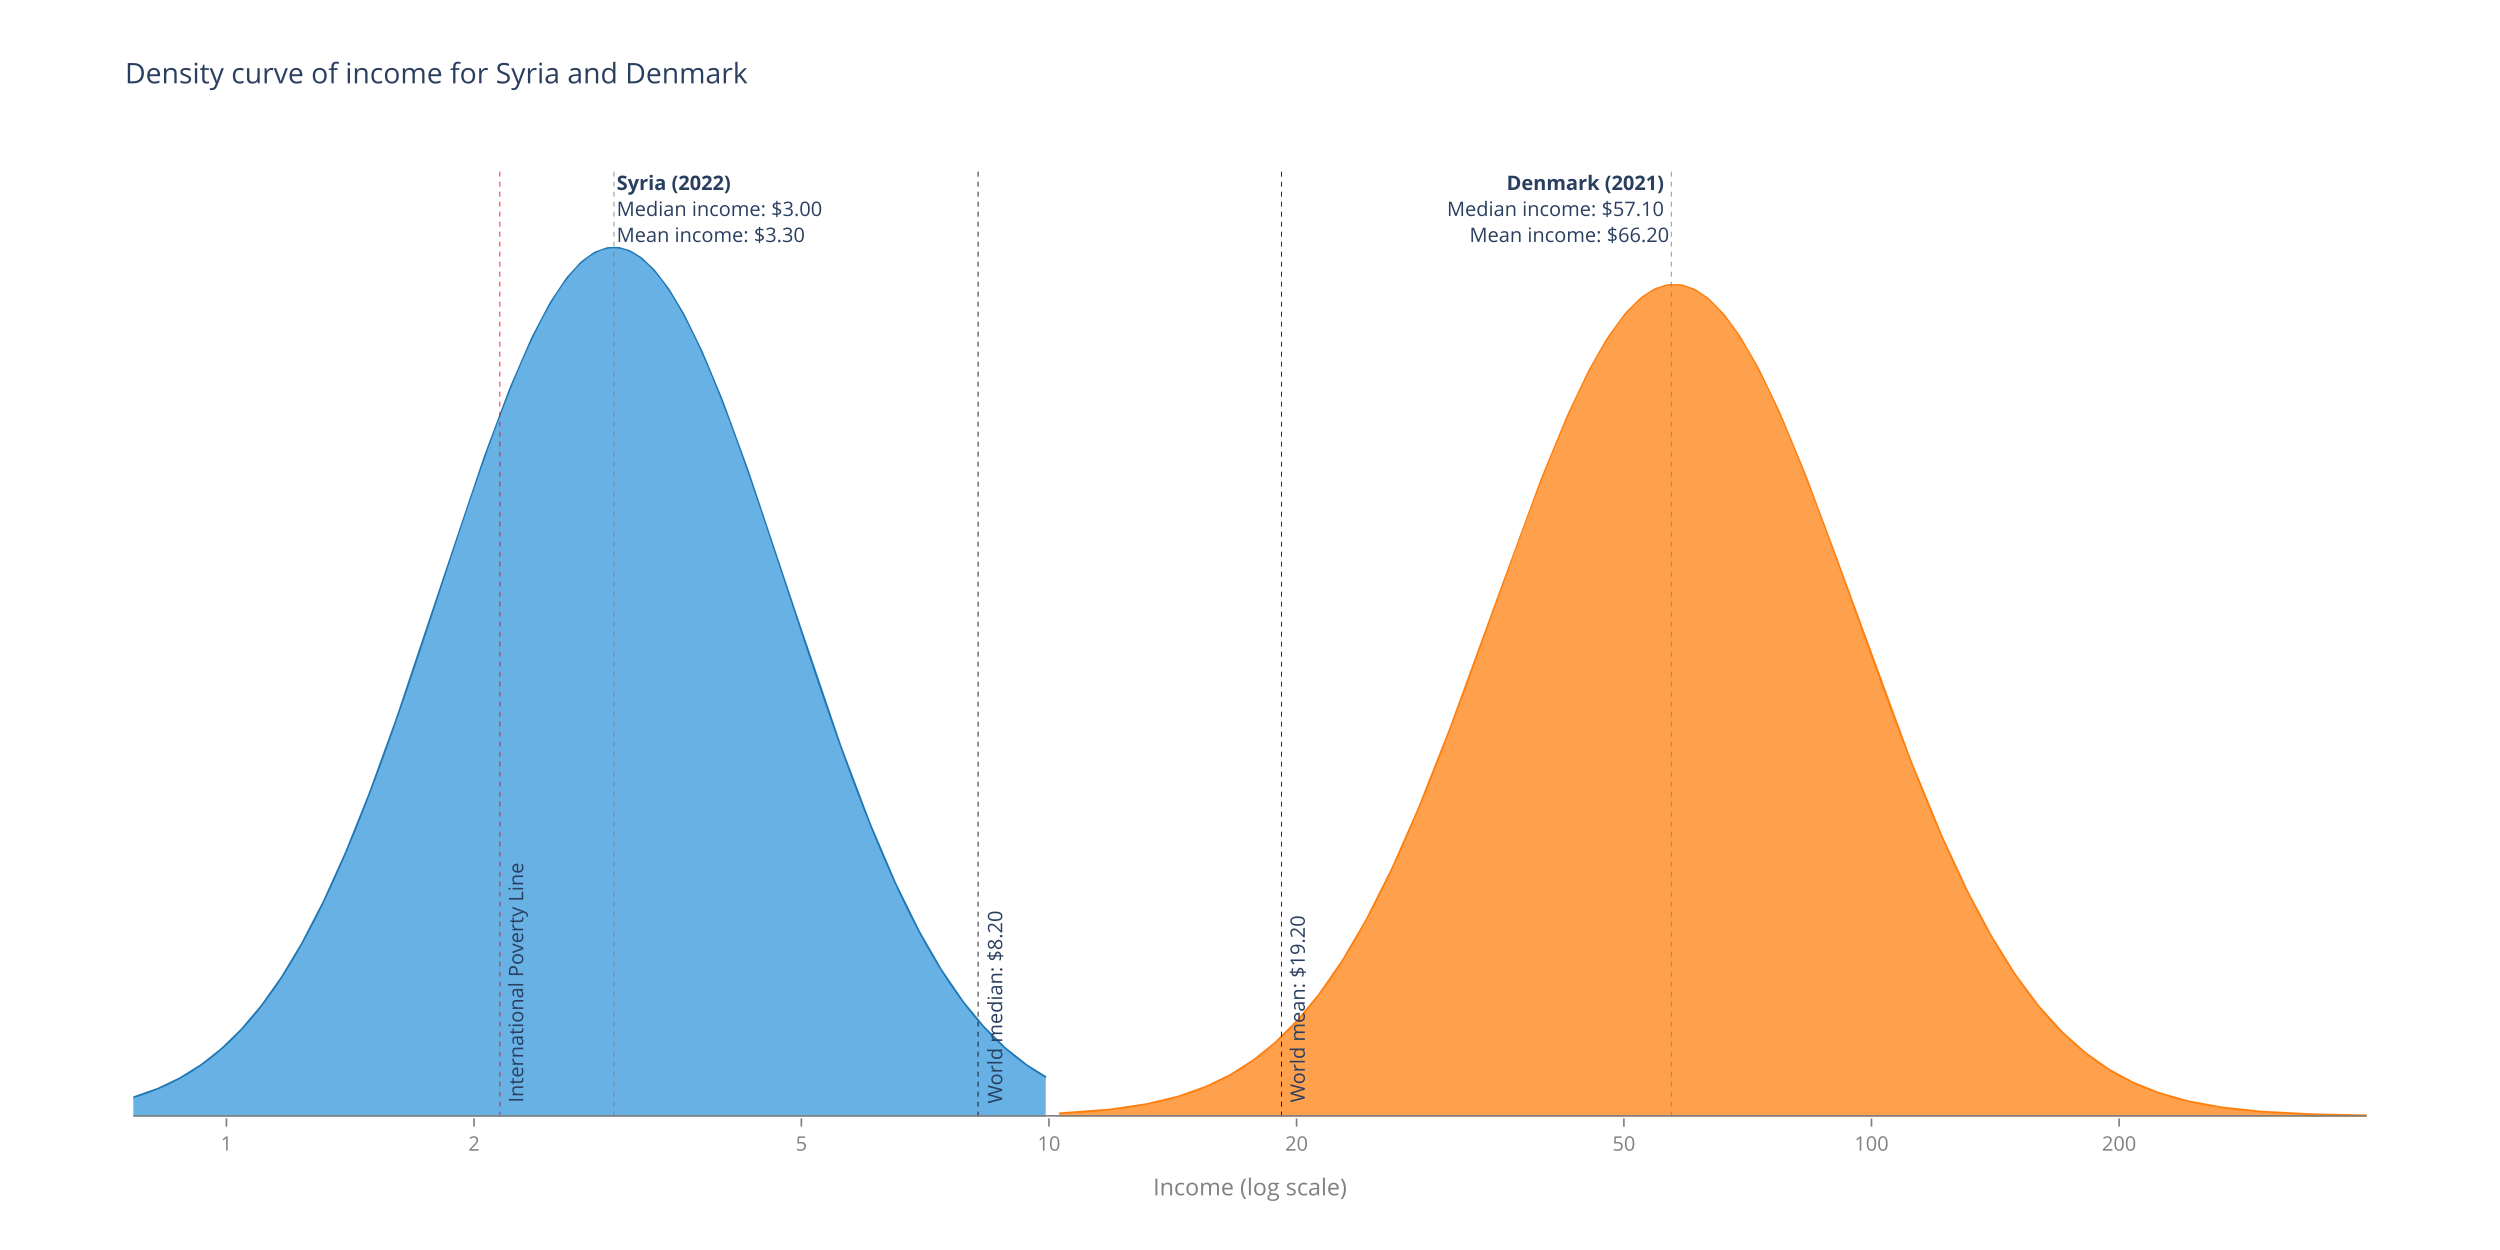
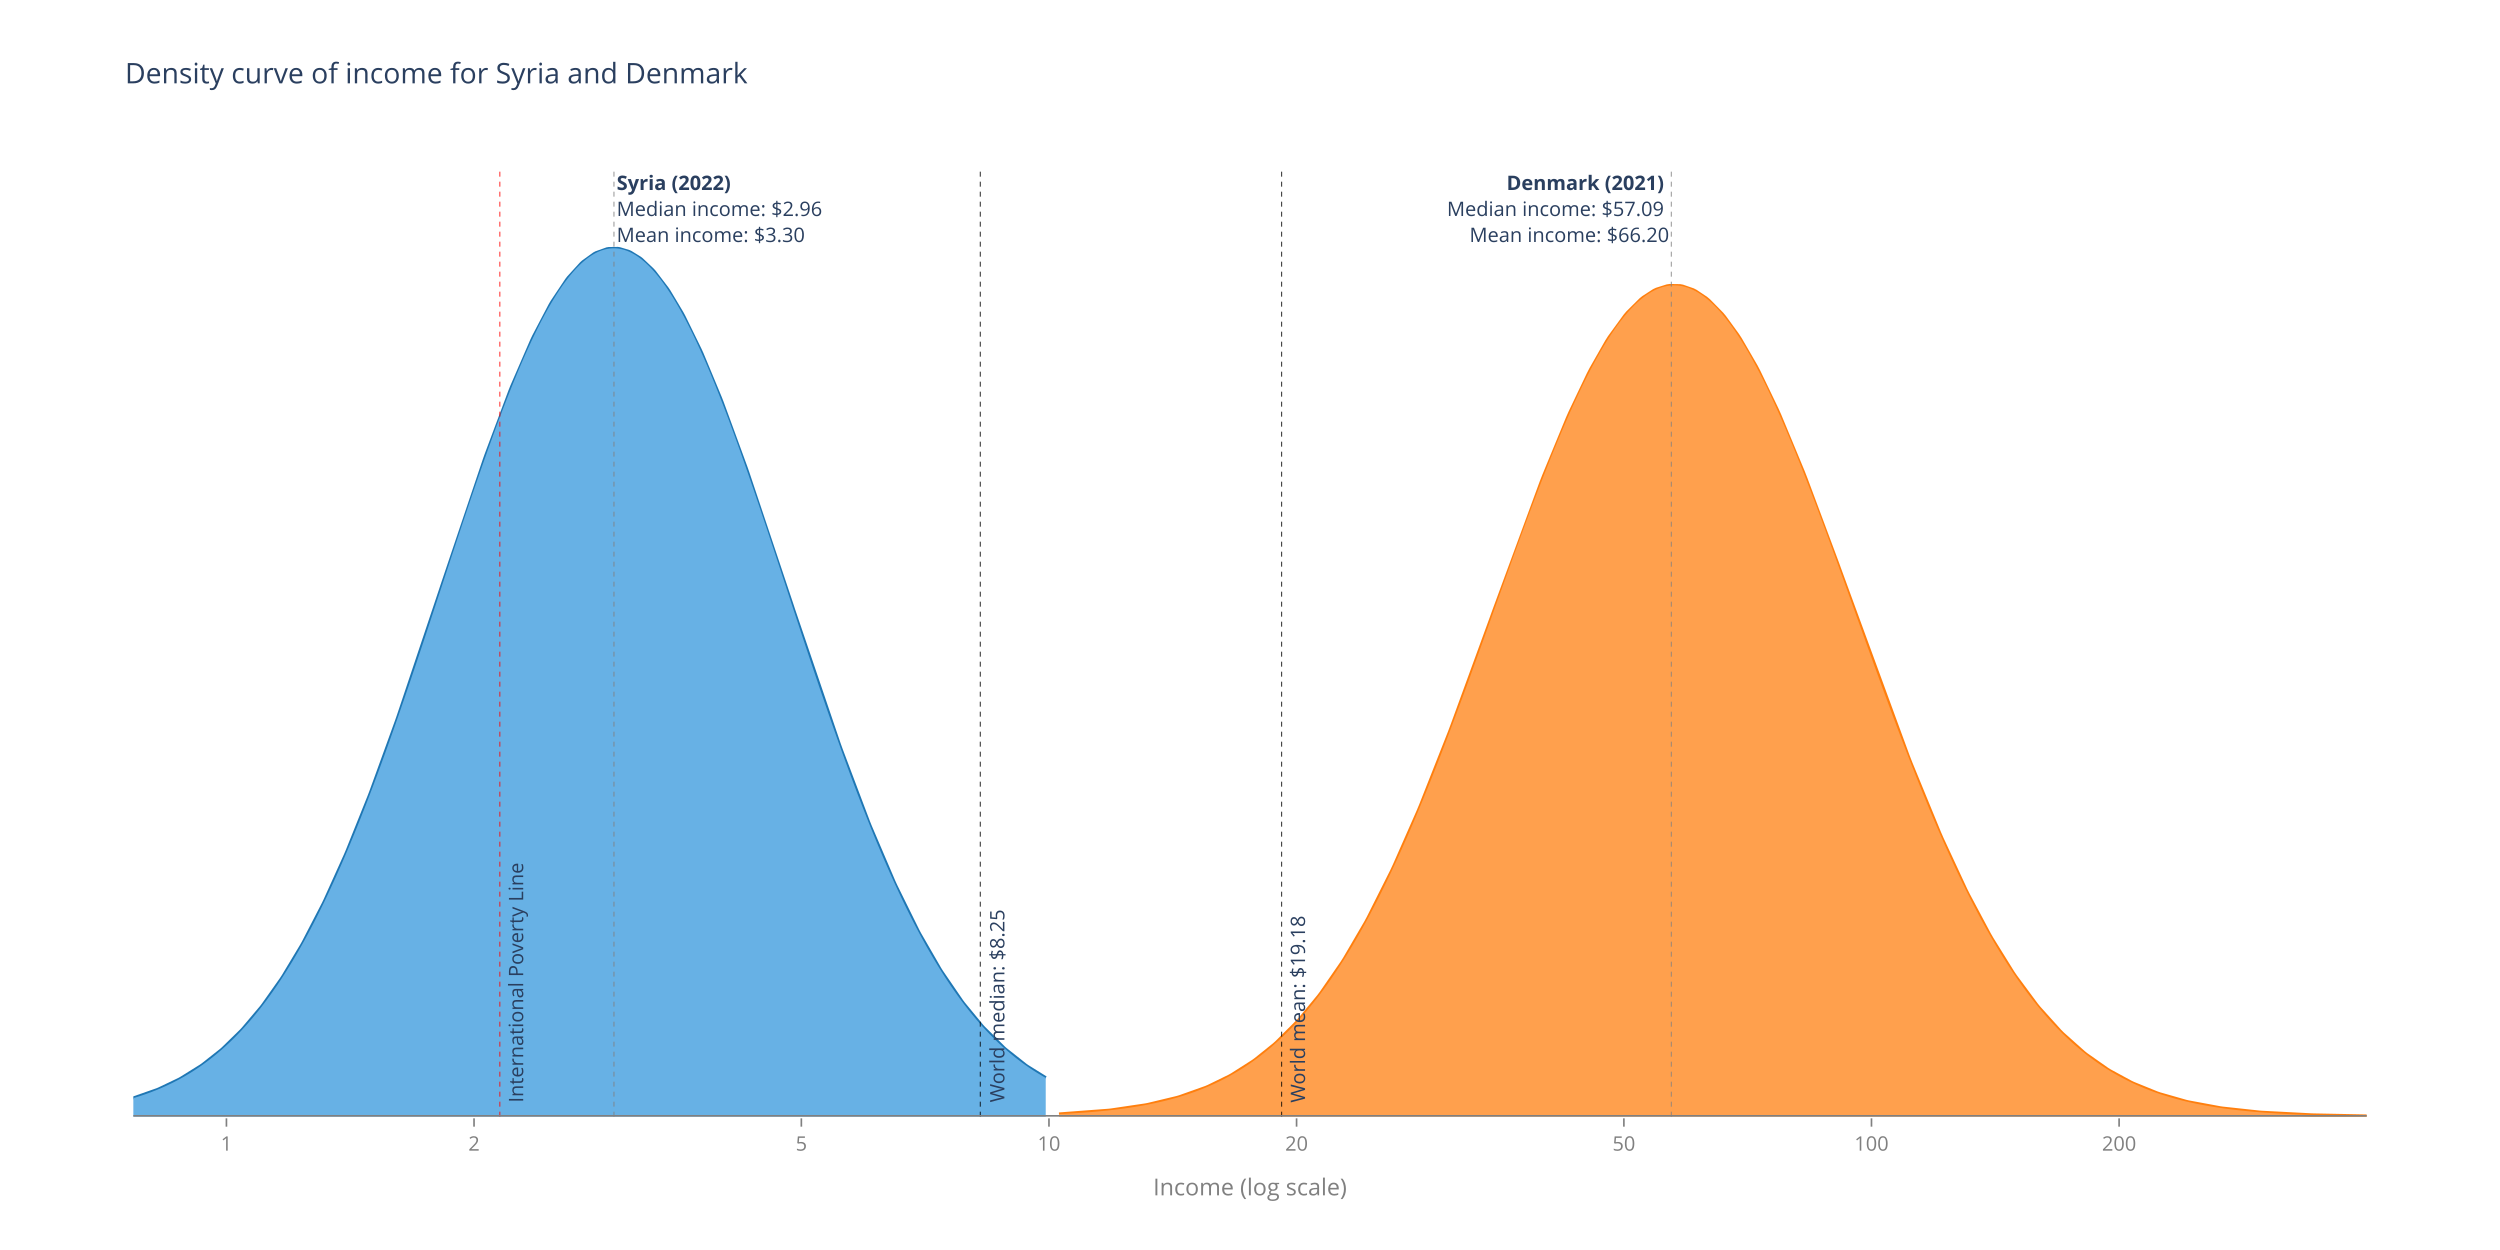
<svg xmlns="http://www.w3.org/2000/svg" class="main-svg" width="1500" height="750" style="" viewBox="0 0 1500 750">
  <rect x="0" y="0" width="1500" height="750" style="fill: rgb(255, 255, 255); fill-opacity: 1;" />
-   <defs id="defs-921450">
+   <defs id="defs-c4c55b">
    <g class="clips">
-       <clipPath id="clip921450xyplot" class="plotclip">
+       <clipPath id="clipc4c55bxyplot" class="plotclip">
        <rect width="1340" height="570" />
      </clipPath>
-       <clipPath class="axesclip" id="clip921450x">
+       <clipPath class="axesclip" id="clipc4c55bx">
        <rect x="80" y="0" width="1340" height="750" />
      </clipPath>
-       <clipPath class="axesclip" id="clip921450y">
+       <clipPath class="axesclip" id="clipc4c55by">
        <rect x="0" y="100" width="1500" height="570" />
      </clipPath>
-       <clipPath class="axesclip" id="clip921450xy">
+       <clipPath class="axesclip" id="clipc4c55bxy">
        <rect x="80" y="100" width="1340" height="570" />
      </clipPath>
    </g>
    <g class="gradients" />
    <g class="patterns" />
  </defs>
  <g class="bglayer">
    <rect class="bg" x="80" y="100" width="1340" height="570" style="fill: rgb(0, 0, 0); fill-opacity: 0; stroke-width: 0;" />
  </g>
  <g class="layer-below">
    <g class="imagelayer" />
    <g class="shapelayer" />
  </g>
  <g class="cartesianlayer">
    <g class="subplot xy">
      <g class="layer-subplot">
        <g class="shapelayer" />
        <g class="imagelayer" />
      </g>
      <g class="minor-gridlayer">
        <g class="x" />
        <g class="y" />
      </g>
      <g class="gridlayer">
        <g class="x">
          <path class="xgrid crisp" transform="translate(135.86,0)" d="M0,100v570" style="stroke: rgb(255, 255, 255); stroke-opacity: 1; stroke-width: 1px;" />
          <path class="xgrid crisp" transform="translate(284.42,0)" d="M0,100v570" style="stroke: rgb(255, 255, 255); stroke-opacity: 1; stroke-width: 1px;" />
          <path class="xgrid crisp" transform="translate(480.81,0)" d="M0,100v570" style="stroke: rgb(255, 255, 255); stroke-opacity: 1; stroke-width: 1px;" />
          <path class="xgrid crisp" transform="translate(629.38,0)" d="M0,100v570" style="stroke: rgb(255, 255, 255); stroke-opacity: 1; stroke-width: 1px;" />
          <path class="xgrid crisp" transform="translate(777.94,0)" d="M0,100v570" style="stroke: rgb(255, 255, 255); stroke-opacity: 1; stroke-width: 1px;" />
          <path class="xgrid crisp" transform="translate(974.33,0)" d="M0,100v570" style="stroke: rgb(255, 255, 255); stroke-opacity: 1; stroke-width: 1px;" />
          <path class="xgrid crisp" transform="translate(1122.89,0)" d="M0,100v570" style="stroke: rgb(255, 255, 255); stroke-opacity: 1; stroke-width: 1px;" />
          <path class="xgrid crisp" transform="translate(1271.46,0)" d="M0,100v570" style="stroke: rgb(255, 255, 255); stroke-opacity: 1; stroke-width: 1px;" />
        </g>
        <g class="y" />
      </g>
      <g class="zerolinelayer" />
      <g class="layer-between">
        <g class="shapelayer" />
        <g class="imagelayer" />
      </g>
      <path class="xlines-below" />
      <path class="ylines-below" />
      <g class="overlines-below" />
      <g class="xaxislayer-below" />
      <g class="yaxislayer-below" />
      <g class="overaxes-below" />
      <g class="overplot">
-         <g class="xy" transform="translate(80,100)" clip-path="url(#clip921450xyplot)">
+         <g class="xy" transform="translate(80,100)" clip-path="url(#clipc4c55bxyplot)">
          <g class="scatterlayer mlayer">
-             <g class="trace scatter traced703b1" style="stroke-miterlimit: 2; opacity: 1;">
+             <g class="trace scatter traceb91b21" style="stroke-miterlimit: 2; opacity: 1;">
              <g class="fills" />
              <g class="errorbars" />
              <g class="lines">
                <path class="js-line" d="M0,558.87L14.26,553.87L15.36,553.41L27.43,547.65L28.52,547.05L40.59,539.54L41.69,538.76L52.66,530.1L53.76,529.13L64.73,518.43L65.82,517.25L76.8,504.25L77.89,502.82L88.86,487.29L89.96,485.6L100.93,467.34L102.03,465.38L114.1,442.05L115.19,439.77L127.26,413.05L128.36,410.47L141.52,377.7L142.62,374.82L157.98,332.52L159.08,329.37L184.31,254.07L185.41,250.73L210.64,175.81L211.74,172.71L226,134.59L227.09,131.85L239.16,104.01L240.26,101.71L250.13,82.91L251.23,81.04L260.01,67.9L261.1,66.48L268.78,58.06L269.88,57.08L276.46,52.34L277.56,51.74L284.14,49.39L285.24,49.21L290.73,49.13L291.82,49.29L297.31,50.95L298.4,51.45L303.89,54.83L304.99,55.68L311.57,61.91L312.67,63.14L320.35,73.21L321.44,74.85L329.12,87.71L330.22,89.73L340.09,109.88L341.19,112.32L352.16,138.67L353.26,141.48L367.52,180.4L368.62,183.54L394.95,262.3L396.04,265.64L423.47,346.41L424.57,349.47L441.02,393.05L442.12,395.78L456.38,429.14L457.48,431.53L470.65,458.23L471.74,460.29L483.81,481.22L484.91,482.97L496.98,500.6L498.07,502.06L509.04,515.4L510.14,516.62L522.21,528.61L523.31,529.59L535.37,539.13L536.47,539.89L547.44,546.73" style="vector-effect: none; fill: none; stroke: rgb(31, 119, 180); stroke-opacity: 1; stroke-width: 2px; opacity: 1;" />
              </g>
              <g class="points" />
              <g class="text" />
            </g>
-             <g class="trace scatter trace48483d" style="stroke-miterlimit: 2; opacity: 1;">
+             <g class="trace scatter trace12ba31" style="stroke-miterlimit: 2; opacity: 1;">
              <g class="fills" />
              <g class="errorbars" />
              <g class="lines">
                <path class="js-line" d="M555.4,568.46L585.28,566.22L586.85,566.04L607.29,563.02L608.86,562.72L626.16,558.57L627.73,558.11L643.46,552.52L645.03,551.85L657.61,545.71L659.18,544.83L671.76,536.82L673.33,535.68L684.34,526.84L685.91,525.44L698.49,512.9L700.06,511.15L711.07,497.81L712.64,495.73L725.22,477.51L726.79,475.03L739.37,453.5L740.94,450.6L755.09,422.42L756.66,419.06L770.81,386.92L772.39,383.15L789.68,339.36L791.25,335.2L814.84,270.59L816.41,266.21L844.71,189.33L846.29,185.29L860.44,150.98L862.01,147.43L873.02,124.32L874.59,121.29L884.02,104.76L885.59,102.28L895.03,89.3L896.6,87.45L904.46,79.67L906.04,78.41L912.32,74.36L913.9,73.61L920.19,71.62L921.76,71.38L928.05,71.48L929.62,71.77L935.91,73.95L937.48,74.76L943.77,78.99L945.34,80.3L953.21,88.31L954.78,90.2L962.64,101.02L964.21,103.44L973.65,119.73L975.22,122.72L986.22,145.58L987.8,149.1L1001.95,183.18L1003.52,187.2L1022.39,237.72L1023.96,242.06L1064.84,353.6L1066.41,357.64L1083.71,399.72L1085.28,403.31L1099.43,433.73L1101.01,436.89L1113.58,460.47L1115.16,463.21L1127.73,483.45L1129.31,485.77L1141.89,502.76L1143.46,504.69L1156.04,518.64L1157.61,520.21L1170.19,531.43L1171.76,532.68L1184.34,541.52L1185.91,542.5L1198.49,549.33L1200.06,550.07L1214.21,555.81L1215.79,556.35L1231.51,560.84L1233.08,561.21L1251.95,564.71L1253.52,564.94L1275.53,567.32L1277.11,567.44L1306.98,568.99L1308.55,569.04L1340,569.67" style="vector-effect: none; fill: none; stroke: rgb(255, 127, 14); stroke-opacity: 1; stroke-width: 2px; opacity: 1;" />
              </g>
              <g class="points" />
              <g class="text" />
            </g>
-             <g class="trace scatter trace9f922a" style="stroke-miterlimit: 2;">
+             <g class="trace scatter trace953ab3" style="stroke-miterlimit: 2;">
              <g class="fills">
                <g>
                  <path class="js-fill" d="M547.44,570L0,570L0,558.87L1.1,558.54L2.19,558.2L3.29,557.85L4.39,557.5L5.49,557.13L6.58,556.76L7.68,556.38L8.78,555.98L9.87,555.58L10.97,555.17L12.07,554.74L13.16,554.31L14.26,553.87L15.36,553.41L16.46,552.95L17.55,552.47L18.65,551.98L19.75,551.49L20.84,550.98L21.94,550.45L23.04,549.92L24.14,549.37L25.23,548.81L26.33,548.24L27.43,547.65L28.52,547.05L29.62,546.44L30.72,545.82L31.82,545.18L32.91,544.52L34.01,543.86L35.11,543.17L36.2,542.48L37.3,541.76L38.4,541.04L39.49,540.29L40.59,539.54L41.69,538.76L42.79,537.97L43.88,537.17L44.98,536.34L46.08,535.5L47.17,534.64L48.27,533.77L49.37,532.88L50.47,531.97L51.56,531.04L52.66,530.1L53.76,529.13L54.85,528.15L55.95,527.15L57.05,526.13L58.15,525.09L59.24,524.03L60.34,522.95L61.44,521.85L62.53,520.73L63.63,519.59L64.73,518.43L65.82,517.25L66.92,516.05L68.02,514.82L69.12,513.58L70.21,512.31L71.31,511.02L72.41,509.71L73.5,508.38L74.6,507.03L75.7,505.65L76.8,504.25L77.89,502.82L78.99,501.38L80.09,499.91L81.18,498.41L82.28,496.9L83.38,495.35L84.47,493.79L85.57,492.2L86.67,490.59L87.77,488.95L88.86,487.29L89.96,485.6L91.06,483.89L92.15,482.15L93.25,480.39L94.35,478.6L95.45,476.79L96.54,474.95L97.64,473.09L98.74,471.2L99.83,469.28L100.93,467.34L102.03,465.38L103.13,463.38L104.22,461.37L105.32,459.32L106.42,457.25L107.51,455.16L108.61,453.04L109.71,450.89L110.8,448.72L111.9,446.52L113,444.3L114.1,442.05L115.19,439.77L116.29,437.47L117.39,435.14L118.48,432.79L119.58,430.41L120.68,428L121.78,425.57L122.87,423.12L123.97,420.64L125.07,418.14L126.16,415.61L127.26,413.05L128.36,410.47L129.46,407.87L130.55,405.24L131.65,402.59L132.75,399.92L133.84,397.22L134.94,394.5L136.04,391.76L137.13,388.99L138.23,386.2L139.33,383.39L140.43,380.55L141.52,377.7L142.62,374.82L143.72,371.93L144.81,369.01L145.91,366.07L147.01,363.11L148.11,360.13L149.2,357.14L150.3,354.12L151.4,351.09L152.49,348.04L153.59,344.97L154.69,341.88L155.78,338.78L156.88,335.66L157.98,332.52L159.08,329.37L160.17,326.21L161.27,323.03L162.37,319.84L163.46,316.64L164.56,313.42L165.66,310.19L166.76,306.95L167.85,303.7L168.95,300.44L170.05,297.16L171.14,293.88L172.24,290.6L173.34,287.3L174.44,284L175.53,280.69L176.63,277.37L177.73,274.05L178.82,270.73L179.92,267.4L181.02,264.07L182.11,260.74L183.21,257.4L184.31,254.07L185.41,250.73L186.5,247.4L187.6,244.06L188.7,240.73L189.79,237.4L190.89,234.08L191.99,230.76L193.09,227.45L194.18,224.14L195.28,220.84L196.38,217.54L197.47,214.26L198.57,210.98L199.67,207.72L200.77,204.46L201.86,201.22L202.96,197.99L204.06,194.78L205.15,191.57L206.25,188.39L207.35,185.22L208.44,182.06L209.54,178.93L210.64,175.81L211.74,172.71L212.83,169.63L213.93,166.58L215.03,163.54L216.12,160.53L217.22,157.54L218.32,154.58L219.42,151.64L220.51,148.73L221.61,145.84L222.71,142.99L223.8,140.16L224.9,137.36L226,134.59L227.09,131.85L228.19,129.15L229.29,126.47L230.39,123.83L231.48,121.23L232.58,118.66L233.68,116.12L234.77,113.62L235.87,111.16L236.97,108.74L238.07,106.36L239.16,104.01L240.26,101.71L241.36,99.45L242.45,97.23L243.55,95.05L244.65,92.91L245.75,90.82L246.84,88.77L247.94,86.77L249.04,84.82L250.13,82.91L251.23,81.04L252.33,79.23L253.42,77.46L254.52,75.74L255.62,74.07L256.72,72.45L257.81,70.88L258.91,69.36L260.01,67.9L261.1,66.48L262.2,65.12L263.3,63.81L264.4,62.55L265.49,61.35L266.59,60.2L267.69,59.1L268.78,58.06L269.88,57.08L270.98,56.15L272.08,55.27L273.17,54.45L274.27,53.69L275.37,52.98L276.46,52.34L277.56,51.74L278.66,51.21L279.75,50.73L280.85,50.31L281.95,49.95L283.05,49.64L284.14,49.39L285.24,49.21L286.34,49.07L287.43,49L288.53,48.98L289.63,49.03L290.73,49.13L291.82,49.29L292.92,49.5L294.02,49.78L295.11,50.11L296.21,50.5L297.31,50.95L298.4,51.45L299.5,52.01L300.6,52.63L301.7,53.31L302.79,54.04L303.89,54.83L304.99,55.68L306.08,56.58L307.18,57.53L308.28,58.55L309.38,59.61L310.47,60.73L311.57,61.91L312.67,63.14L313.76,64.42L314.86,65.75L315.96,67.14L317.06,68.58L318.15,70.07L319.25,71.61L320.35,73.21L321.44,74.85L322.54,76.54L323.64,78.28L324.73,80.07L325.83,81.91L326.93,83.8L328.03,85.73L329.12,87.71L330.22,89.73L331.32,91.8L332.41,93.91L333.51,96.07L334.61,98.27L335.71,100.51L336.8,102.79L337.9,105.11L339,107.47L340.09,109.88L341.19,112.32L342.29,114.79L343.39,117.31L344.48,119.86L345.58,122.45L346.68,125.07L347.77,127.73L348.87,130.41L349.97,133.14L351.06,135.89L352.16,138.67L353.26,141.48L354.36,144.33L355.45,147.2L356.55,150.1L357.65,153.02L358.74,155.97L359.84,158.95L360.94,161.95L362.04,164.97L363.13,168.01L364.23,171.08L365.33,174.17L366.42,177.27L367.52,180.4L368.62,183.54L369.71,186.71L370.81,189.88L371.91,193.08L373.01,196.29L374.1,199.51L375.2,202.74L376.3,205.99L377.39,209.25L378.49,212.52L379.59,215.8L380.69,219.09L381.78,222.39L382.88,225.69L383.98,229L385.07,232.32L386.17,235.64L387.27,238.97L388.37,242.3L389.46,245.63L390.56,248.96L391.66,252.3L392.75,255.63L393.85,258.97L394.95,262.3L396.04,265.64L397.14,268.97L398.24,272.29L399.34,275.61L400.43,278.93L401.53,282.24L402.63,285.55L403.72,288.85L404.82,292.14L405.92,295.43L407.02,298.7L408.11,301.97L409.21,305.23L410.31,308.47L411.4,311.71L412.5,314.93L413.6,318.14L414.7,321.34L415.79,324.53L416.89,327.7L417.99,330.86L419.08,334L420.18,337.13L421.28,340.24L422.37,343.33L423.47,346.41L424.57,349.47L425.67,352.52L426.76,355.54L427.86,358.55L428.96,361.54L430.05,364.5L431.15,367.45L432.25,370.38L433.35,373.29L434.44,376.18L435.54,379.04L436.64,381.89L437.73,384.71L438.83,387.51L439.93,390.29L441.02,393.05L442.12,395.78L443.22,398.49L444.32,401.18L445.41,403.84L446.51,406.48L447.61,409.1L448.7,411.69L449.8,414.26L450.9,416.8L452,419.32L453.09,421.81L454.19,424.28L455.29,426.72L456.38,429.14L457.48,431.53L458.58,433.9L459.68,436.24L460.77,438.55L461.87,440.84L462.97,443.11L464.06,445.34L465.16,447.56L466.26,449.74L467.35,451.9L468.45,454.04L469.55,456.15L470.65,458.23L471.74,460.29L472.84,462.32L473.94,464.32L475.03,466.3L476.13,468.26L477.23,470.19L478.33,472.09L479.42,473.97L480.52,475.82L481.62,477.64L482.71,479.44L483.81,481.22L484.91,482.97L486.01,484.69L487.1,486.39L488.2,488.07L489.3,489.72L490.39,491.35L491.49,492.95L492.59,494.53L493.68,496.08L494.78,497.61L495.88,499.12L496.98,500.6L498.07,502.06L499.17,503.5L500.27,504.91L501.36,506.3L502.46,507.67L503.56,509.01L504.66,510.33L505.75,511.63L506.85,512.91L507.95,514.17L509.04,515.4L510.14,516.62L511.24,517.81L512.33,518.98L513.43,520.13L514.53,521.26L515.63,522.37L516.72,523.46L517.82,524.53L518.92,525.58L520.01,526.61L521.11,527.62L522.21,528.61L523.31,529.59L524.4,530.54L525.5,531.48L526.6,532.4L527.69,533.3L528.79,534.18L529.89,535.05L530.99,535.9L532.08,536.73L533.18,537.55L534.28,538.35L535.37,539.13L536.47,539.89L537.57,540.65L538.66,541.38L539.76,542.1L540.86,542.81L541.96,543.5L543.05,544.17L544.15,544.83L545.25,545.48L546.34,546.11L547.44,546.73" style="fill: rgb(103, 177, 229); fill-opacity: 1; stroke-width: 0;" />
                </g>
              </g>
              <g class="errorbars" />
              <g class="lines" />
              <g class="points" />
              <g class="text" />
            </g>
-             <g class="trace scatter tracef9dbc3" style="stroke-miterlimit: 2;">
+             <g class="trace scatter trace91751a" style="stroke-miterlimit: 2;">
              <g class="fills">
                <g>
                  <path class="js-fill" d="M1340,570L555.4,570L555.4,568.46L556.98,568.38L558.55,568.3L560.12,568.21L561.69,568.13L563.27,568.03L564.84,567.94L566.41,567.84L567.98,567.73L569.56,567.62L571.13,567.5L572.7,567.38L574.27,567.26L575.84,567.13L577.42,566.99L578.99,566.85L580.56,566.7L582.13,566.55L583.71,566.39L585.28,566.22L586.85,566.04L588.42,565.86L590,565.67L591.57,565.47L593.14,565.27L594.71,565.06L596.29,564.83L597.86,564.6L599.43,564.36L601,564.11L602.57,563.86L604.15,563.59L605.72,563.31L607.29,563.02L608.86,562.72L610.44,562.4L612.01,562.08L613.58,561.74L615.15,561.4L616.73,561.03L618.3,560.66L619.87,560.27L621.44,559.87L623.01,559.45L624.59,559.02L626.16,558.57L627.73,558.11L629.3,557.63L630.88,557.14L632.45,556.62L634.02,556.09L635.59,555.54L637.17,554.98L638.74,554.39L640.31,553.79L641.88,553.16L643.46,552.52L645.03,551.85L646.6,551.17L648.17,550.46L649.74,549.72L651.32,548.97L652.89,548.19L654.46,547.39L656.03,546.56L657.61,545.71L659.18,544.83L660.75,543.93L662.32,543L663.9,542.04L665.47,541.05L667.04,540.04L668.61,539L670.18,537.92L671.76,536.82L673.33,535.68L674.9,534.52L676.47,533.32L678.05,532.09L679.62,530.83L681.19,529.53L682.76,528.2L684.34,526.84L685.91,525.44L687.48,524L689.05,522.53L690.63,521.02L692.2,519.47L693.77,517.88L695.34,516.26L696.91,514.6L698.49,512.9L700.06,511.15L701.63,509.37L703.2,507.55L704.78,505.69L706.35,503.78L707.92,501.83L709.49,499.84L711.07,497.81L712.64,495.73L714.21,493.61L715.78,491.44L717.36,489.23L718.93,486.98L720.5,484.68L722.07,482.33L723.64,479.94L725.22,477.51L726.79,475.03L728.36,472.5L729.93,469.92L731.51,467.3L733.08,464.63L734.65,461.92L736.22,459.16L737.8,456.35L739.37,453.5L740.94,450.6L742.51,447.65L744.08,444.66L745.66,441.62L747.23,438.53L748.8,435.4L750.37,432.22L751.95,429L753.52,425.73L755.09,422.42L756.66,419.06L758.24,415.66L759.81,412.21L761.38,408.72L762.95,405.19L764.53,401.62L766.1,398.01L767.67,394.35L769.24,390.66L770.81,386.92L772.39,383.15L773.96,379.34L775.53,375.49L777.1,371.61L778.68,367.69L780.25,363.73L781.82,359.75L783.39,355.73L784.97,351.68L786.54,347.6L788.11,343.49L789.68,339.36L791.25,335.2L792.83,331.01L794.4,326.8L795.97,322.57L797.54,318.32L799.12,314.04L800.69,309.75L802.26,305.45L803.83,301.12L805.41,296.79L806.98,292.44L808.55,288.09L810.12,283.72L811.7,279.35L813.27,274.97L814.84,270.59L816.41,266.21L817.98,261.83L819.56,257.45L821.13,253.08L822.7,248.71L824.27,244.35L825.85,240L827.42,235.67L828.99,231.34L830.56,227.03L832.14,222.75L833.71,218.48L835.28,214.23L836.85,210.01L838.42,205.81L840,201.64L841.57,197.5L843.14,193.4L844.71,189.33L846.29,185.29L847.86,181.3L849.43,177.34L851,173.43L852.58,169.56L854.15,165.75L855.72,161.98L857.29,158.26L858.87,154.59L860.44,150.98L862.01,147.43L863.58,143.93L865.15,140.5L866.73,137.13L868.3,133.83L869.87,130.59L871.44,127.42L873.02,124.32L874.59,121.29L876.16,118.34L877.73,115.47L879.31,112.67L880.88,109.95L882.45,107.31L884.02,104.76L885.59,102.28L887.17,99.9L888.74,97.6L890.31,95.39L891.88,93.27L893.46,91.24L895.03,89.3L896.6,87.45L898.17,85.7L899.75,84.05L901.32,82.49L902.89,81.03L904.46,79.67L906.04,78.41L907.61,77.24L909.18,76.18L910.75,75.22L912.32,74.36L913.9,73.61L915.47,72.95L917.04,72.41L918.61,71.96L920.19,71.62L921.76,71.38L923.33,71.25L924.9,71.22L926.48,71.3L928.05,71.48L929.62,71.77L931.19,72.16L932.77,72.65L934.34,73.25L935.91,73.95L937.48,74.76L939.05,75.66L940.63,76.67L942.2,77.78L943.77,78.99L945.34,80.3L946.92,81.71L948.49,83.22L950.06,84.82L951.63,86.52L953.21,88.31L954.78,90.2L956.35,92.19L957.92,94.26L959.49,96.42L961.07,98.68L962.64,101.02L964.21,103.44L965.78,105.95L967.36,108.55L968.93,111.23L970.5,113.98L972.07,116.82L973.65,119.73L975.22,122.72L976.79,125.78L978.36,128.91L979.94,132.11L981.51,135.38L983.08,138.72L984.65,142.12L986.22,145.58L987.8,149.1L989.37,152.68L990.94,156.32L992.51,160.01L994.09,163.75L995.66,167.55L997.23,171.39L998.8,175.28L1000.38,179.21L1001.95,183.18L1003.52,187.2L1005.09,191.25L1006.66,195.34L1008.24,199.46L1009.81,203.61L1011.38,207.79L1012.95,212L1014.53,216.23L1016.1,220.49L1017.67,224.77L1019.24,229.07L1020.82,233.39L1022.39,237.72L1023.96,242.06L1025.53,246.41L1027.11,250.78L1028.68,255.15L1030.25,259.52L1031.82,263.9L1033.39,268.28L1034.97,272.67L1036.54,277.04L1038.11,281.42L1039.68,285.79L1041.26,290.15L1042.83,294.5L1044.4,298.84L1045.97,303.17L1047.55,307.49L1049.12,311.79L1050.69,316.07L1052.26,320.33L1053.83,324.57L1055.41,328.8L1056.98,333L1058.55,337.17L1060.12,341.32L1061.7,345.44L1063.27,349.54L1064.84,353.6L1066.41,357.64L1067.99,361.64L1069.56,365.61L1071.13,369.55L1072.7,373.45L1074.28,377.31L1075.85,381.14L1077.42,384.94L1078.99,388.69L1080.56,392.41L1082.14,396.08L1083.71,399.72L1085.28,403.31L1086.85,406.87L1088.43,410.38L1090,413.85L1091.57,417.27L1093.14,420.65L1094.72,423.99L1096.29,427.28L1097.86,430.53L1099.43,433.73L1101.01,436.89L1102.58,440L1104.15,443.06L1105.72,446.08L1107.29,449.05L1108.87,451.98L1110.44,454.85L1112.01,457.69L1113.58,460.47L1115.16,463.21L1116.73,465.9L1118.3,468.55L1119.87,471.15L1121.45,473.7L1123.02,476.21L1124.59,478.67L1126.16,481.08L1127.73,483.45L1129.31,485.77L1130.88,488.05L1132.45,490.28L1134.02,492.47L1135.6,494.62L1137.17,496.72L1138.74,498.77L1140.31,500.79L1141.89,502.76L1143.46,504.69L1145.03,506.57L1146.6,508.42L1148.18,510.22L1149.75,511.98L1151.32,513.71L1152.89,515.39L1154.46,517.03L1156.04,518.64L1157.61,520.21L1159.18,521.74L1160.75,523.23L1162.33,524.68L1163.9,526.1L1165.47,527.49L1167.04,528.83L1168.62,530.15L1170.19,531.43L1171.76,532.68L1173.33,533.89L1174.9,535.07L1176.48,536.22L1178.05,537.34L1179.62,538.43L1181.19,539.49L1182.77,540.52L1184.34,541.52L1185.91,542.5L1187.48,543.44L1189.06,544.36L1190.63,545.25L1192.2,546.12L1193.77,546.96L1195.35,547.77L1196.92,548.56L1198.49,549.33L1200.06,550.07L1201.63,550.79L1203.21,551.49L1204.78,552.17L1206.35,552.83L1207.92,553.46L1209.5,554.08L1211.07,554.67L1212.64,555.25L1214.21,555.81L1215.79,556.35L1217.36,556.87L1218.93,557.37L1220.5,557.86L1222.07,558.33L1223.65,558.79L1225.22,559.23L1226.79,559.65L1228.36,560.06L1229.94,560.46L1231.51,560.84L1233.08,561.21L1234.65,561.56L1236.23,561.9L1237.8,562.24L1239.37,562.55L1240.94,562.86L1242.52,563.16L1244.09,563.44L1245.66,563.72L1247.23,563.98L1248.8,564.23L1250.38,564.48L1251.95,564.71L1253.52,564.94L1255.09,565.16L1256.67,565.37L1258.24,565.57L1259.81,565.76L1261.38,565.95L1262.96,566.13L1264.53,566.3L1266.1,566.46L1267.67,566.62L1269.24,566.77L1270.82,566.92L1272.39,567.06L1273.96,567.19L1275.53,567.32L1277.11,567.44L1278.68,567.56L1280.25,567.67L1281.82,567.78L1283.4,567.88L1284.97,567.98L1286.54,568.08L1288.11,568.17L1289.69,568.26L1291.26,568.34L1292.83,568.42L1294.4,568.49L1295.97,568.57L1297.55,568.64L1299.12,568.7L1300.69,568.77L1302.26,568.83L1303.84,568.88L1305.41,568.94L1306.98,568.99L1308.55,569.04L1310.13,569.09L1311.7,569.14L1313.27,569.18L1314.84,569.22L1316.42,569.26L1317.99,569.3L1319.56,569.33L1321.13,569.37L1322.7,569.4L1324.28,569.43L1325.85,569.46L1327.42,569.49L1328.99,569.52L1330.57,569.54L1332.14,569.57L1333.71,569.59L1335.28,569.61L1336.86,569.63L1338.43,569.65L1340,569.67" style="fill: rgb(255, 160, 77); fill-opacity: 1; stroke-width: 0;" />
                </g>
              </g>
              <g class="errorbars" />
              <g class="lines" />
              <g class="points" />
              <g class="text" />
            </g>
          </g>
        </g>
      </g>
      <path class="xlines-above crisp" d="" style="fill: none; stroke-width: 1px; stroke: rgb(0, 0, 0); stroke-opacity: 0;" />
      <path class="ylines-above crisp" d="M0,0" style="fill: none;" />
      <g class="overlines-above" />
      <g class="xaxislayer-above">
        <path class="xtick ticks crisp" d="M0,671v5" transform="translate(135.86,0)" style="stroke: rgb(128, 128, 128); stroke-opacity: 1; stroke-width: 1px;" />
        <path class="xtick ticks crisp" d="M0,671v5" transform="translate(284.42,0)" style="stroke: rgb(128, 128, 128); stroke-opacity: 1; stroke-width: 1px;" />
        <path class="xtick ticks crisp" d="M0,671v5" transform="translate(480.81,0)" style="stroke: rgb(128, 128, 128); stroke-opacity: 1; stroke-width: 1px;" />
        <path class="xtick ticks crisp" d="M0,671v5" transform="translate(629.38,0)" style="stroke: rgb(128, 128, 128); stroke-opacity: 1; stroke-width: 1px;" />
        <path class="xtick ticks crisp" d="M0,671v5" transform="translate(777.94,0)" style="stroke: rgb(128, 128, 128); stroke-opacity: 1; stroke-width: 1px;" />
        <path class="xtick ticks crisp" d="M0,671v5" transform="translate(974.33,0)" style="stroke: rgb(128, 128, 128); stroke-opacity: 1; stroke-width: 1px;" />
        <path class="xtick ticks crisp" d="M0,671v5" transform="translate(1122.89,0)" style="stroke: rgb(128, 128, 128); stroke-opacity: 1; stroke-width: 1px;" />
        <path class="xtick ticks crisp" d="M0,671v5" transform="translate(1271.46,0)" style="stroke: rgb(128, 128, 128); stroke-opacity: 1; stroke-width: 1px;" />
        <g class="xtick">
          <text text-anchor="middle" x="0" y="690.4" transform="translate(135.86,0)" style="font-family: 'Open Sans', verdana, arial, sans-serif; font-size: 12px; fill: rgb(128, 128, 128); fill-opacity: 1; white-space: pre; opacity: 1;">1</text>
        </g>
        <g class="xtick">
          <text text-anchor="middle" x="0" y="690.4" style="font-family: 'Open Sans', verdana, arial, sans-serif; font-size: 12px; fill: rgb(128, 128, 128); fill-opacity: 1; white-space: pre; opacity: 1;" transform="translate(284.42,0)">2</text>
        </g>
        <g class="xtick">
          <text text-anchor="middle" x="0" y="690.4" style="font-family: 'Open Sans', verdana, arial, sans-serif; font-size: 12px; fill: rgb(128, 128, 128); fill-opacity: 1; white-space: pre; opacity: 1;" transform="translate(480.81,0)">5</text>
        </g>
        <g class="xtick">
          <text text-anchor="middle" x="0" y="690.4" style="font-family: 'Open Sans', verdana, arial, sans-serif; font-size: 12px; fill: rgb(128, 128, 128); fill-opacity: 1; white-space: pre; opacity: 1;" transform="translate(629.38,0)">10</text>
        </g>
        <g class="xtick">
          <text text-anchor="middle" x="0" y="690.4" style="font-family: 'Open Sans', verdana, arial, sans-serif; font-size: 12px; fill: rgb(128, 128, 128); fill-opacity: 1; white-space: pre; opacity: 1;" transform="translate(777.94,0)">20</text>
        </g>
        <g class="xtick">
          <text text-anchor="middle" x="0" y="690.4" style="font-family: 'Open Sans', verdana, arial, sans-serif; font-size: 12px; fill: rgb(128, 128, 128); fill-opacity: 1; white-space: pre; opacity: 1;" transform="translate(974.33,0)">50</text>
        </g>
        <g class="xtick">
          <text text-anchor="middle" x="0" y="690.4" style="font-family: 'Open Sans', verdana, arial, sans-serif; font-size: 12px; fill: rgb(128, 128, 128); fill-opacity: 1; white-space: pre; opacity: 1;" transform="translate(1122.89,0)">100</text>
        </g>
        <g class="xtick">
          <text text-anchor="middle" x="0" y="690.4" style="font-family: 'Open Sans', verdana, arial, sans-serif; font-size: 12px; fill: rgb(128, 128, 128); fill-opacity: 1; white-space: pre; opacity: 1;" transform="translate(1271.46,0)">200</text>
        </g>
      </g>
      <g class="yaxislayer-above" />
      <g class="overaxes-above" />
    </g>
  </g>
  <g class="polarlayer" />
  <g class="smithlayer" />
  <g class="ternarylayer" />
  <g class="geolayer" />
  <g class="funnelarealayer" />
  <g class="pielayer" />
  <g class="iciclelayer" />
  <g class="treemaplayer" />
  <g class="sunburstlayer" />
  <g class="glimages" />
-   <defs id="topdefs-921450">
+   <defs id="topdefs-c4c55b">
    <g class="clips" />
  </defs>
  <g class="layer-above">
    <g class="imagelayer" />
    <g class="shapelayer">
-       <g class="shape-group" data-index="0" clip-path="url(#clip921450x)">
+       <g class="shape-group" data-index="0" clip-path="url(#clipc4c55bx)">
        <path data-index="0" fill-rule="evenodd" d="M368.38,670L368.38,100" style="opacity: 1; stroke: rgb(128, 128, 128); stroke-opacity: 1; fill: rgb(0, 0, 0); fill-opacity: 0; stroke-dasharray: 3px, 3px; stroke-width: 0.5px;" />
      </g>
-       <g class="shape-group" data-index="1" clip-path="url(#clip921450x)">
+       <g class="shape-group" data-index="1" clip-path="url(#clipc4c55bx)">
        <path data-index="1" fill-rule="evenodd" d="M1002.75,670L1002.75,100" style="opacity: 1; stroke: rgb(128, 128, 128); stroke-opacity: 1; fill: rgb(0, 0, 0); fill-opacity: 0; stroke-dasharray: 3px, 3px; stroke-width: 0.5px;" />
      </g>
-       <g class="shape-group" data-index="2" clip-path="url(#clip921450x)">
+       <g class="shape-group" data-index="2" clip-path="url(#clipc4c55bx)">
        <path data-index="2" fill-rule="evenodd" d="M299.92,670L299.92,100" style="opacity: 1; stroke: rgb(255, 0, 0); stroke-opacity: 1; fill: rgb(0, 0, 0); fill-opacity: 0; stroke-dasharray: 3px, 3px; stroke-width: 0.5px;" />
      </g>
-       <g class="shape-group" data-index="3" clip-path="url(#clip921450x)">
-         <path data-index="3" fill-rule="evenodd" d="M768.88,670L768.88,100" style="opacity: 1; stroke: rgb(0, 0, 0); stroke-opacity: 1; fill: rgb(0, 0, 0); fill-opacity: 0; stroke-dasharray: 3px, 3px; stroke-width: 0.5px;" />
-       </g>
-       <g class="shape-group" data-index="4" clip-path="url(#clip921450x)">
-         <path data-index="4" fill-rule="evenodd" d="M586.84,670L586.84,100" style="opacity: 1; stroke: rgb(0, 0, 0); stroke-opacity: 1; fill: rgb(0, 0, 0); fill-opacity: 0; stroke-dasharray: 3px, 3px; stroke-width: 0.5px;" />
-       </g>
-       <g class="shape-group" data-index="5" clip-path="url(#clip921450y)">
+       <g class="shape-group" data-index="3" clip-path="url(#clipc4c55bx)">
+         <path data-index="3" fill-rule="evenodd" d="M769.02,670L769.02,100" style="opacity: 1; stroke: rgb(0, 0, 0); stroke-opacity: 1; fill: rgb(0, 0, 0); fill-opacity: 0; stroke-dasharray: 3px, 3px; stroke-width: 0.5px;" />
+       </g>
+       <g class="shape-group" data-index="4" clip-path="url(#clipc4c55bx)">
+         <path data-index="4" fill-rule="evenodd" d="M588.14,670L588.14,100" style="opacity: 1; stroke: rgb(0, 0, 0); stroke-opacity: 1; fill: rgb(0, 0, 0); fill-opacity: 0; stroke-dasharray: 3px, 3px; stroke-width: 0.5px;" />
+       </g>
+       <g class="shape-group" data-index="5" clip-path="url(#clipc4c55by)">
        <path data-index="5" fill-rule="evenodd" d="M80,670L1420,670" style="opacity: 1; stroke: rgb(128, 128, 128); stroke-opacity: 1; fill: rgb(0, 0, 0); fill-opacity: 0; stroke-width: 2px;" />
      </g>
    </g>
  </g>
  <g class="infolayer">
    <g class="g-gtitle">
      <text class="gtitle" x="75" y="50" text-anchor="start" dy="0em" style="opacity: 1; font-family: 'Open Sans', verdana, arial, sans-serif; font-size: 17px; fill: rgb(42, 63, 95); fill-opacity: 1; white-space: pre;">Density curve of income for Syria and Denmark</text>
    </g>
    <g class="g-xtitle">
      <text class="xtitle" x="750" y="717.206" text-anchor="middle" style="opacity: 1; font-family: 'Open Sans', verdana, arial, sans-serif; font-size: 14px; fill: rgb(128, 128, 128); fill-opacity: 1; white-space: pre;">Income (log scale)</text>
    </g>
    <g class="annotation" data-index="0" style="opacity: 1;">
      <g class="annotation-text-g" transform="rotate(0,437.88,125)">
        <g class="cursor-pointer" transform="translate(368,100)">
          <rect class="bg" x="0.5" y="0.5" width="138" height="49" style="stroke-width: 1px; stroke: rgb(0, 0, 0); stroke-opacity: 0; fill: rgb(0, 0, 0); fill-opacity: 0;" />
          <text class="annotation-text" text-anchor="start" x="2" y="14" style="font-family: 'Open Sans', verdana, arial, sans-serif; font-size: 12px; fill: rgb(42, 63, 95); fill-opacity: 1; white-space: pre;">
            <tspan class="line" dy="0em" x="2" y="14">
              <tspan style="font-weight:bold">Syria (2022)</tspan>
            </tspan>
-             <tspan class="line" dy="1.3em" x="2" y="14">Median income: $3.00</tspan>
+             <tspan class="line" dy="1.3em" x="2" y="14">Median income: $2.96</tspan>
            <tspan class="line" dy="2.6em" x="2" y="14">Mean income: $3.30</tspan>
          </text>
        </g>
      </g>
    </g>
    <g class="annotation" data-index="1" style="opacity: 1;">
      <g class="annotation-text-g" transform="rotate(0,929.75,125)">
        <g class="cursor-pointer" transform="translate(857,100)">
          <rect class="bg" x="0.5" y="0.5" width="145" height="49" style="stroke-width: 1px; stroke: rgb(0, 0, 0); stroke-opacity: 0; fill: rgb(0, 0, 0); fill-opacity: 0;" />
          <text class="annotation-text" text-anchor="end" x="144.484" y="14" style="font-family: 'Open Sans', verdana, arial, sans-serif; font-size: 12px; fill: rgb(42, 63, 95); fill-opacity: 1; white-space: pre;">
            <tspan class="line" dy="0em" x="144.484" y="14">
              <tspan style="font-weight:bold">Denmark (2021)</tspan>
            </tspan>
-             <tspan class="line" dy="1.3em" x="144.484" y="14">Median income: $57.10</tspan>
+             <tspan class="line" dy="1.3em" x="144.484" y="14">Median income: $57.09</tspan>
            <tspan class="line" dy="2.6em" x="144.484" y="14">Mean income: $66.20</tspan>
          </text>
        </g>
      </g>
    </g>
    <g class="annotation" data-index="2" style="opacity: 1;">
      <g class="annotation-text-g" transform="rotate(-90,309.42,589.5)">
        <g class="cursor-pointer" transform="translate(229,580)">
          <rect class="bg" x="0.5" y="0.5" width="160" height="18" style="stroke-width: 1px; stroke: rgb(0, 0, 0); stroke-opacity: 0; fill: rgb(0, 0, 0); fill-opacity: 0;" />
          <text class="annotation-text" text-anchor="middle" x="80.359" y="14" style="font-family: 'Open Sans', verdana, arial, sans-serif; font-size: 12px; fill: rgb(42, 63, 95); fill-opacity: 1; white-space: pre;">International Poverty Line</text>
        </g>
      </g>
    </g>
    <g class="annotation" data-index="3" style="opacity: 1;">
-       <g class="annotation-text-g" transform="rotate(-90,778.38,605.5)">
+       <g class="annotation-text-g" transform="rotate(-90,778.52,605.5)">
        <g class="cursor-pointer" transform="translate(714,596)">
          <rect class="bg" x="0.5" y="0.5" width="128" height="18" style="stroke-width: 1px; stroke: rgb(0, 0, 0); stroke-opacity: 0; fill: rgb(0, 0, 0); fill-opacity: 0;" />
-           <text class="annotation-text" text-anchor="middle" x="64.531" y="14" style="font-family: 'Open Sans', verdana, arial, sans-serif; font-size: 12px; fill: rgb(42, 63, 95); fill-opacity: 1; white-space: pre;">World mean: $19.20</text>
+           <text class="annotation-text" text-anchor="middle" x="64.531" y="14" style="font-family: 'Open Sans', verdana, arial, sans-serif; font-size: 12px; fill: rgb(42, 63, 95); fill-opacity: 1; white-space: pre;">World mean: $19.18</text>
        </g>
      </g>
    </g>
    <g class="annotation" data-index="4" style="opacity: 1;">
-       <g class="annotation-text-g" transform="rotate(-90,596.34,604)">
-         <g class="cursor-pointer" transform="translate(530,595)">
+       <g class="annotation-text-g" transform="rotate(-90,597.64,604)">
+         <g class="cursor-pointer" transform="translate(532,595)">
          <rect class="bg" x="0.5" y="0.5" width="131" height="18" style="stroke-width: 1px; stroke: rgb(0, 0, 0); stroke-opacity: 0; fill: rgb(0, 0, 0); fill-opacity: 0;" />
-           <text class="annotation-text" text-anchor="middle" x="66.109" y="14" style="font-family: 'Open Sans', verdana, arial, sans-serif; font-size: 12px; fill: rgb(42, 63, 95); fill-opacity: 1; white-space: pre;">World median: $8.20</text>
+           <text class="annotation-text" text-anchor="middle" x="66.109" y="14" style="font-family: 'Open Sans', verdana, arial, sans-serif; font-size: 12px; fill: rgb(42, 63, 95); fill-opacity: 1; white-space: pre;">World median: $8.25</text>
        </g>
      </g>
    </g>
  </g>
</svg>
